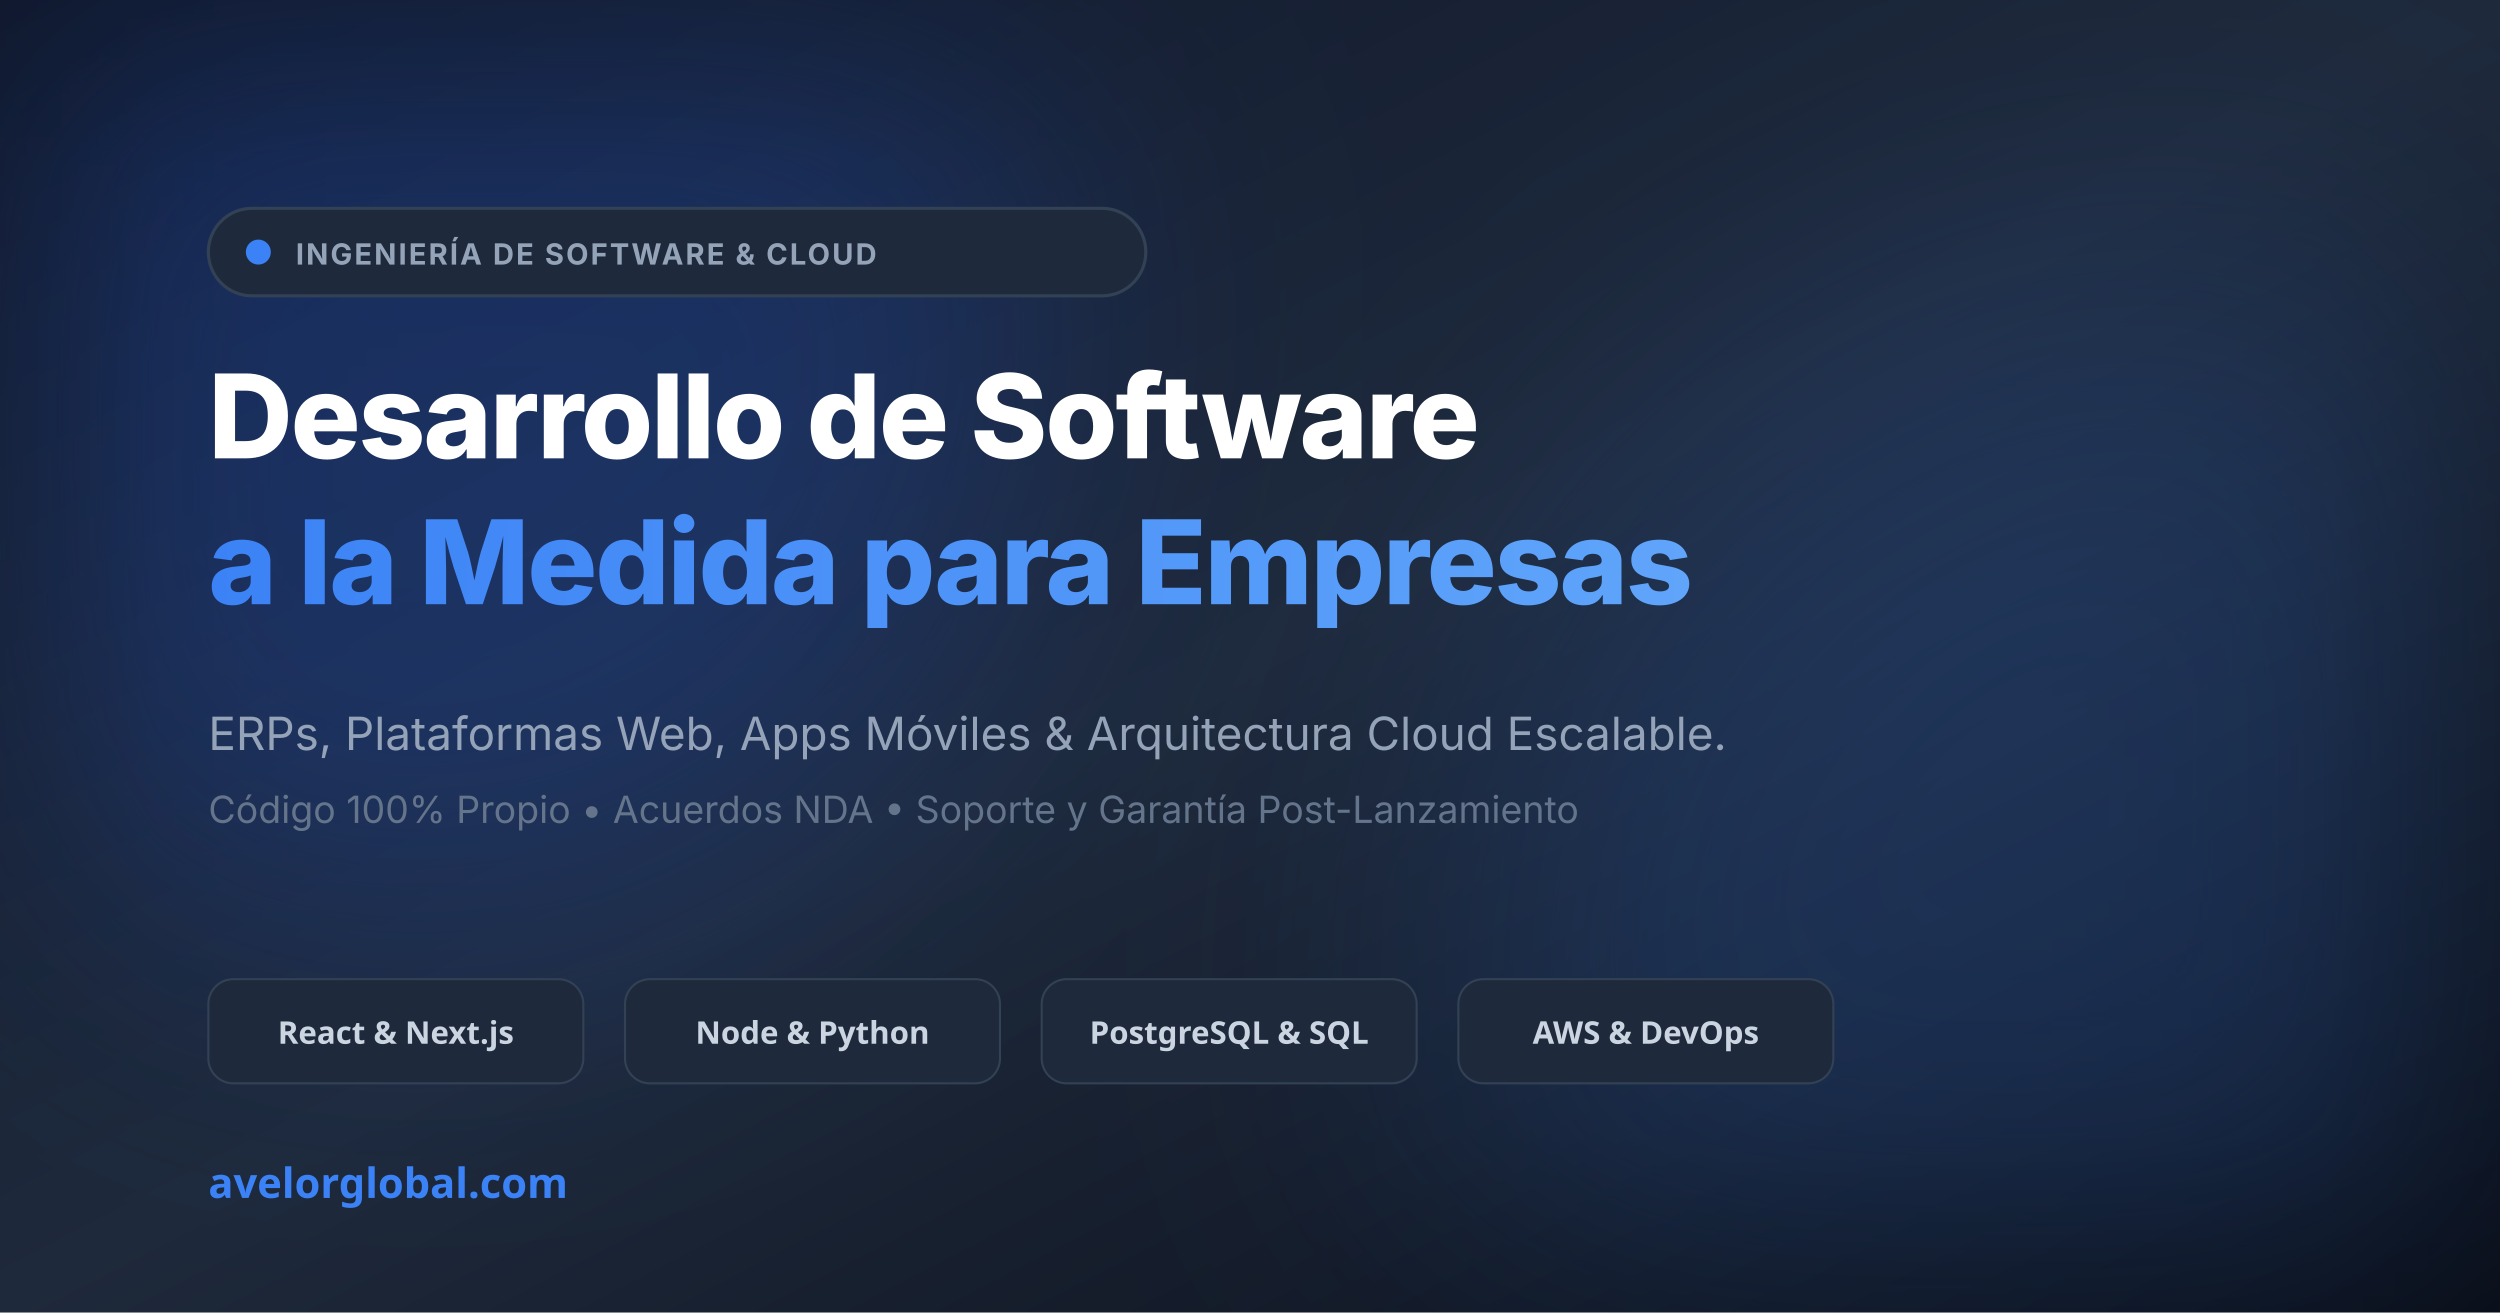
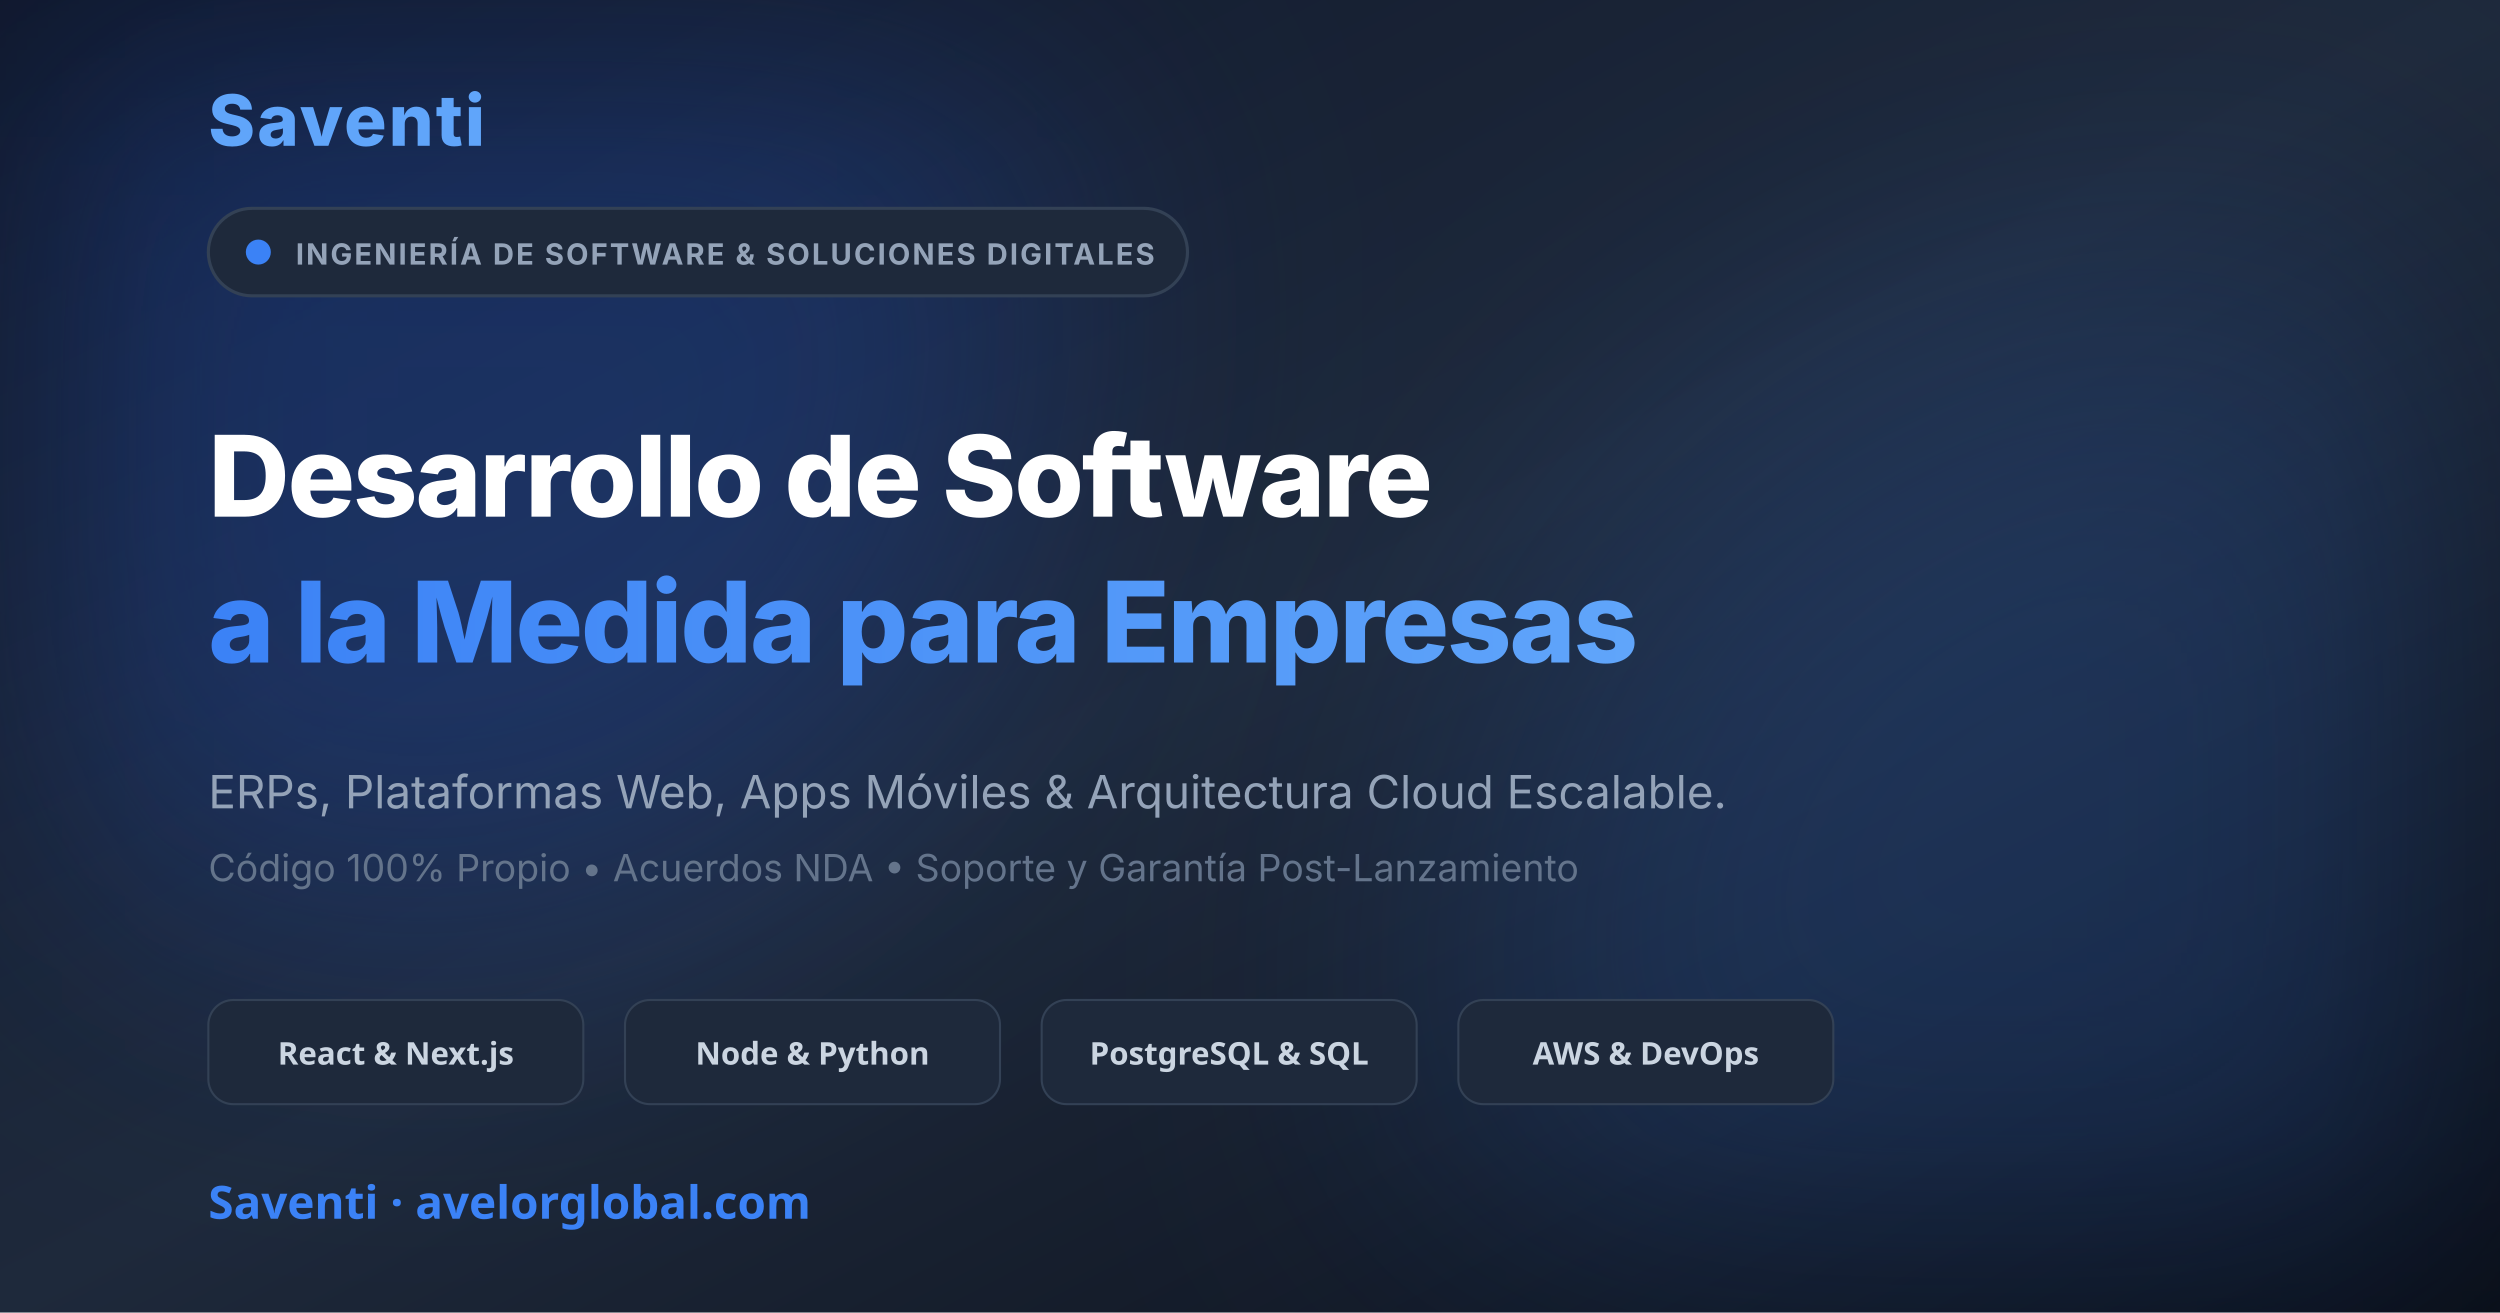
<svg xmlns="http://www.w3.org/2000/svg" viewBox="0 0 1200 630" width="1200" height="630">
  <defs>
    <linearGradient id="bg" x1="0%" y1="0%" x2="100%" y2="100%">
      <stop offset="0%" stop-color="#0f172a" />
      <stop offset="50%" stop-color="#1e293b" />
      <stop offset="100%" stop-color="#090d16" />
    </linearGradient>
    <linearGradient id="blueGrad" x1="0%" y1="0%" x2="100%" y2="0%">
      <stop offset="0%" stop-color="#3b82f6" />
      <stop offset="100%" stop-color="#60a5fa" />
    </linearGradient>
  </defs>
  <rect width="1200" height="630" fill="url(#bg)" />
  <circle cx="200" cy="150" r="300" fill="#2563eb" opacity="0.25" filter="blur(80px)" />
  <circle cx="1050" cy="480" r="350" fill="#3b82f6" opacity="0.2" filter="blur(90px)" />
-   <g transform="translate(100, 100)">
-     <rect width="450" height="42" rx="21" fill="#1e293b" stroke="#334155" stroke-width="1.5" />
-     <circle cx="24" cy="21" r="6" fill="#3b82f6" />
-     <text x="42" y="27" fill="#94a3b8" font-family="system-ui, -apple-system, sans-serif" font-size="14" font-weight="700" letter-spacing="1">INGENIERÍA DE SOFTWARE &amp; CLOUD</text>
+   <g transform="translate(100, 70)">
+     <text x="0" y="0" fill="#60a5fa" font-family="system-ui, -apple-system, sans-serif" font-size="34" font-weight="800" letter-spacing="1">Saventi</text>
+     <rect x="0" y="30" width="470" height="42" rx="21" fill="#1e293b" stroke="#334155" stroke-width="1.5" />
+     <circle cx="24" cy="51" r="6" fill="#3b82f6" />
+     <text x="42" y="57" fill="#94a3b8" font-family="system-ui, -apple-system, sans-serif" font-size="14" font-weight="700" letter-spacing="1">INGENIERÍA DE SOFTWARE &amp; SOLUCIONES DIGITALES</text>
  </g>
-   <text x="100" y="220" fill="#ffffff" font-family="system-ui, -apple-system, sans-serif" font-size="56" font-weight="800" letter-spacing="-1">
+   <text x="100" y="248" fill="#ffffff" font-family="system-ui, -apple-system, sans-serif" font-size="54" font-weight="800" letter-spacing="-1">
    Desarrollo de Software
  </text>
-   <text x="100" y="290" fill="url(#blueGrad)" font-family="system-ui, -apple-system, sans-serif" font-size="56" font-weight="800" letter-spacing="-1">
+   <text x="100" y="318" fill="url(#blueGrad)" font-family="system-ui, -apple-system, sans-serif" font-size="54" font-weight="800" letter-spacing="-1">
    a la Medida para Empresas
  </text>
-   <text x="100" y="360" fill="#94a3b8" font-family="system-ui, -apple-system, sans-serif" font-size="22" font-weight="400">
+   <text x="100" y="388" fill="#94a3b8" font-family="system-ui, -apple-system, sans-serif" font-size="22" font-weight="400">
    ERPs, Plataformas Web, Apps Móviles &amp; Arquitectura Cloud Escalable.
  </text>
-   <text x="100" y="395" fill="#64748b" font-family="system-ui, -apple-system, sans-serif" font-size="18" font-weight="400">
+   <text x="100" y="423" fill="#64748b" font-family="system-ui, -apple-system, sans-serif" font-size="18" font-weight="400">
    Código 100% Propio • Acuerdos NDA • Soporte y Garantía Post-Lanzamiento
  </text>
-   <g transform="translate(100, 470)">
+   <g transform="translate(100, 480)">
    <rect width="180" height="50" rx="12" fill="#1e293b" stroke="#334155" />
    <text x="90" y="31" fill="#cbd5e1" font-family="system-ui, sans-serif" font-size="15" font-weight="700" text-anchor="middle">React &amp; Next.js</text>
    <rect x="200" width="180" height="50" rx="12" fill="#1e293b" stroke="#334155" />
    <text x="290" y="31" fill="#cbd5e1" font-family="system-ui, sans-serif" font-size="15" font-weight="700" text-anchor="middle">Node &amp; Python</text>
    <rect x="400" width="180" height="50" rx="12" fill="#1e293b" stroke="#334155" />
    <text x="490" y="31" fill="#cbd5e1" font-family="system-ui, sans-serif" font-size="15" font-weight="700" text-anchor="middle">PostgreSQL &amp; SQL</text>
    <rect x="600" width="180" height="50" rx="12" fill="#1e293b" stroke="#334155" />
    <text x="690" y="31" fill="#cbd5e1" font-family="system-ui, sans-serif" font-size="15" font-weight="700" text-anchor="middle">AWS &amp; DevOps</text>
  </g>
-   <text x="100" y="575" fill="#3b82f6" font-family="system-ui, sans-serif" font-size="20" font-weight="800">
-     avelorglobal.com
+   <text x="100" y="585" fill="#3b82f6" font-family="system-ui, sans-serif" font-size="22" font-weight="800">
+     Saventi · avelorglobal.com
  </text>
</svg>
